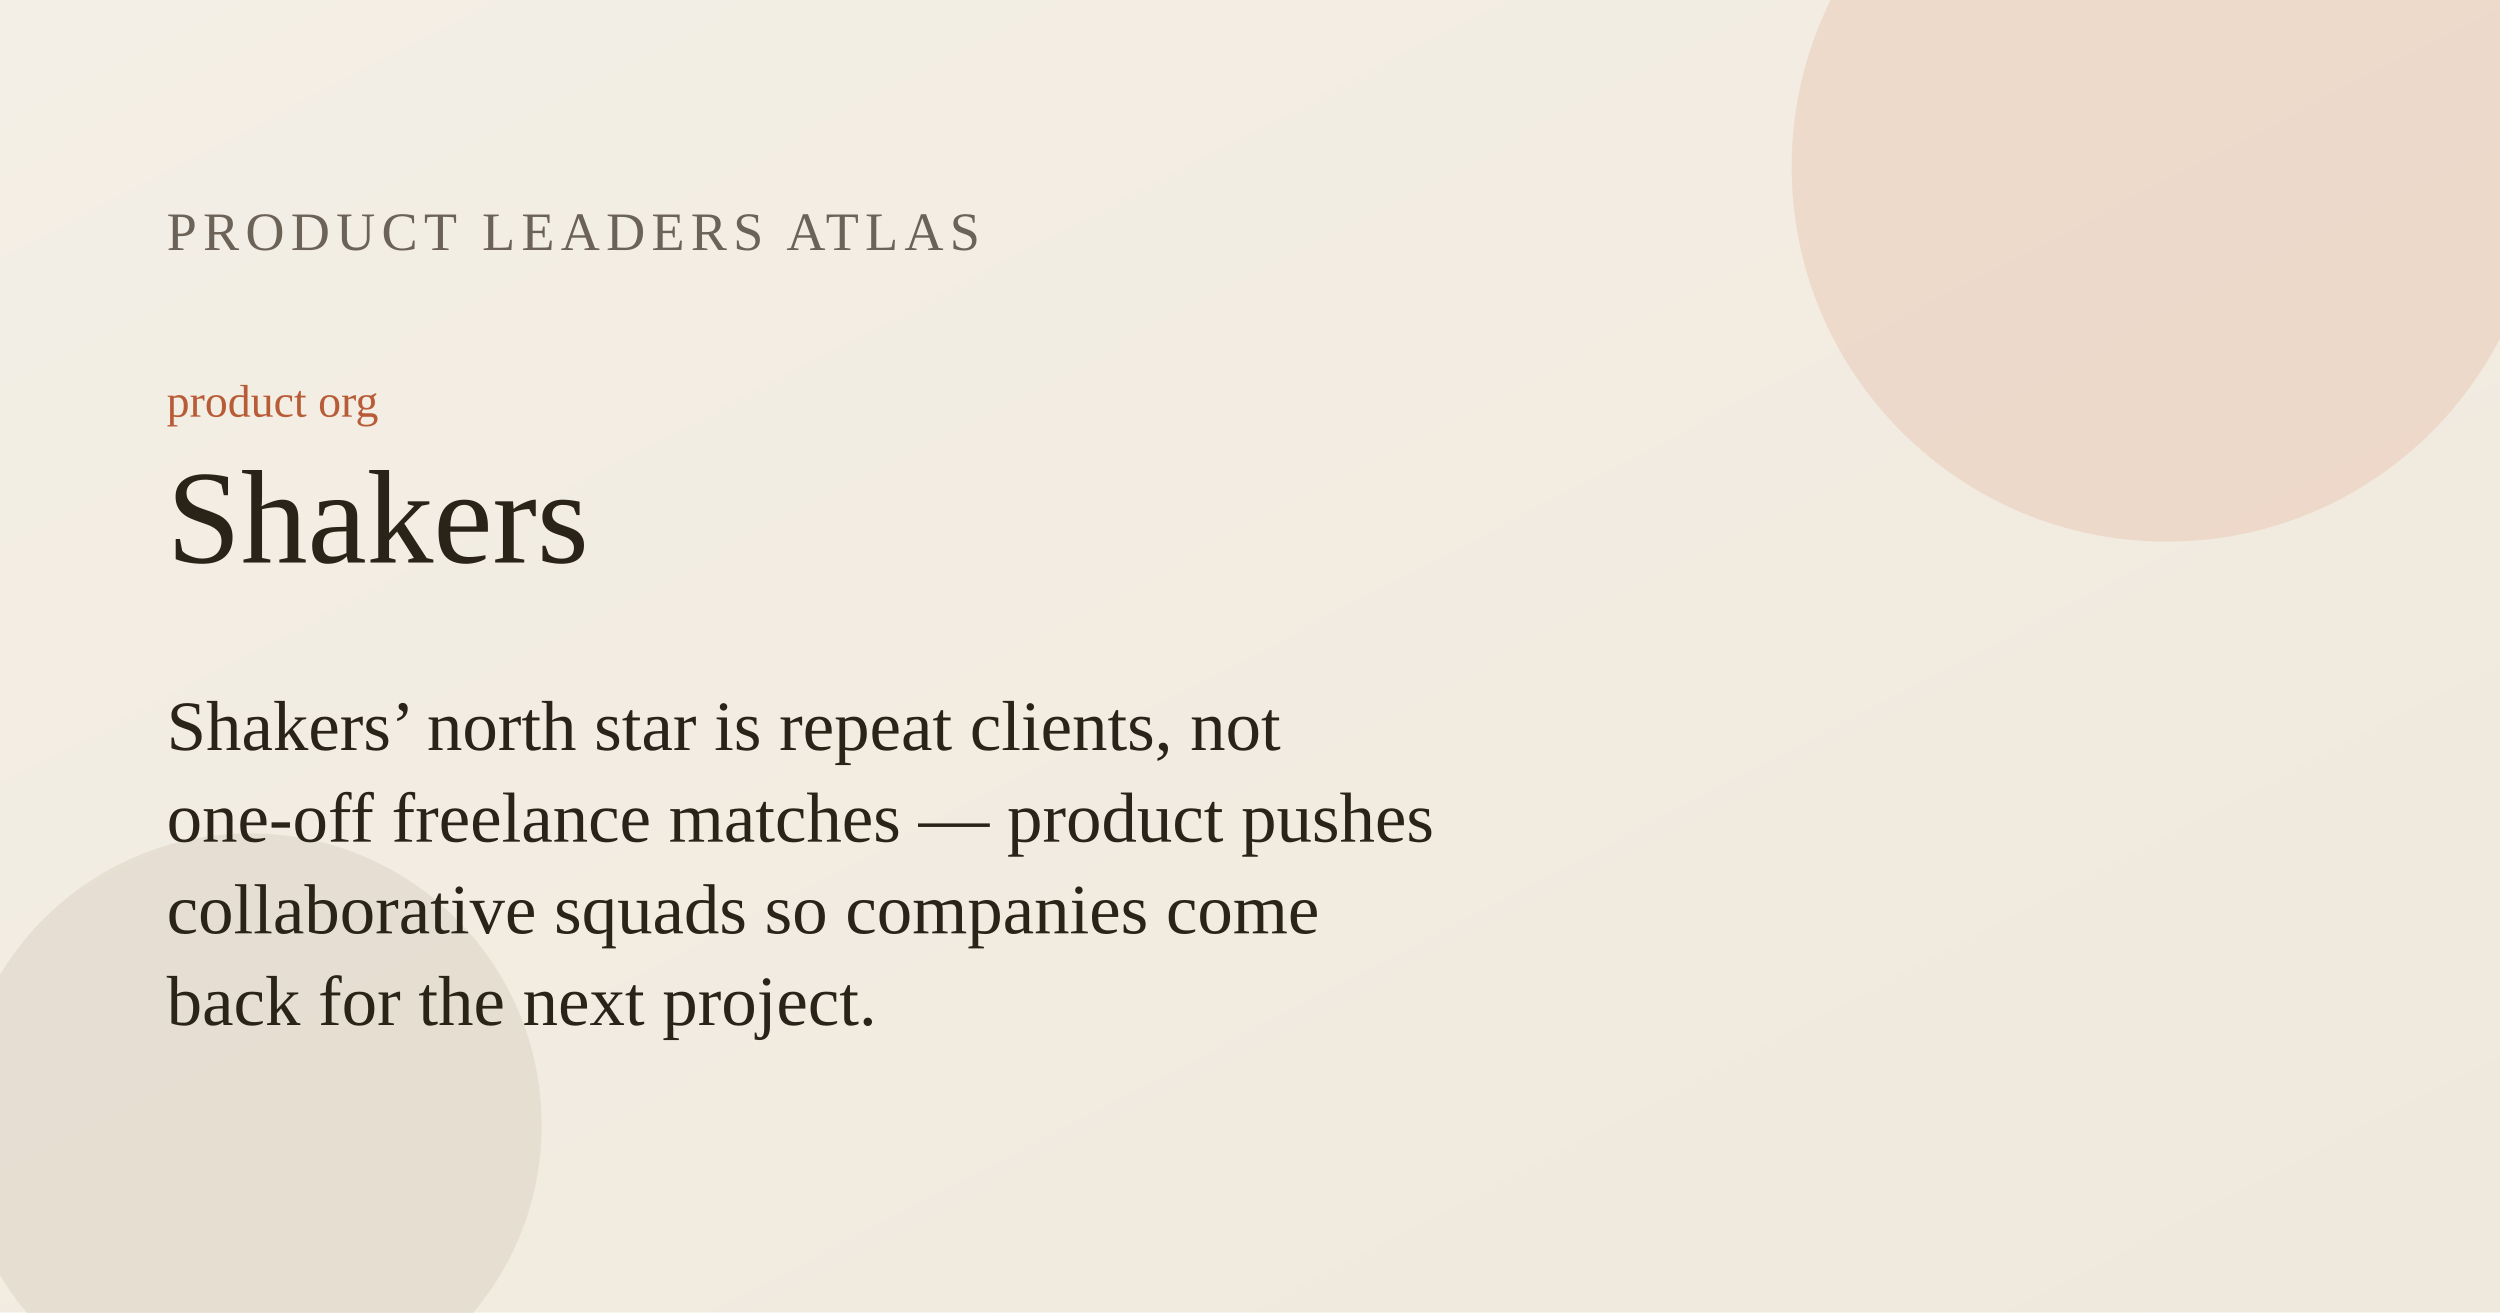
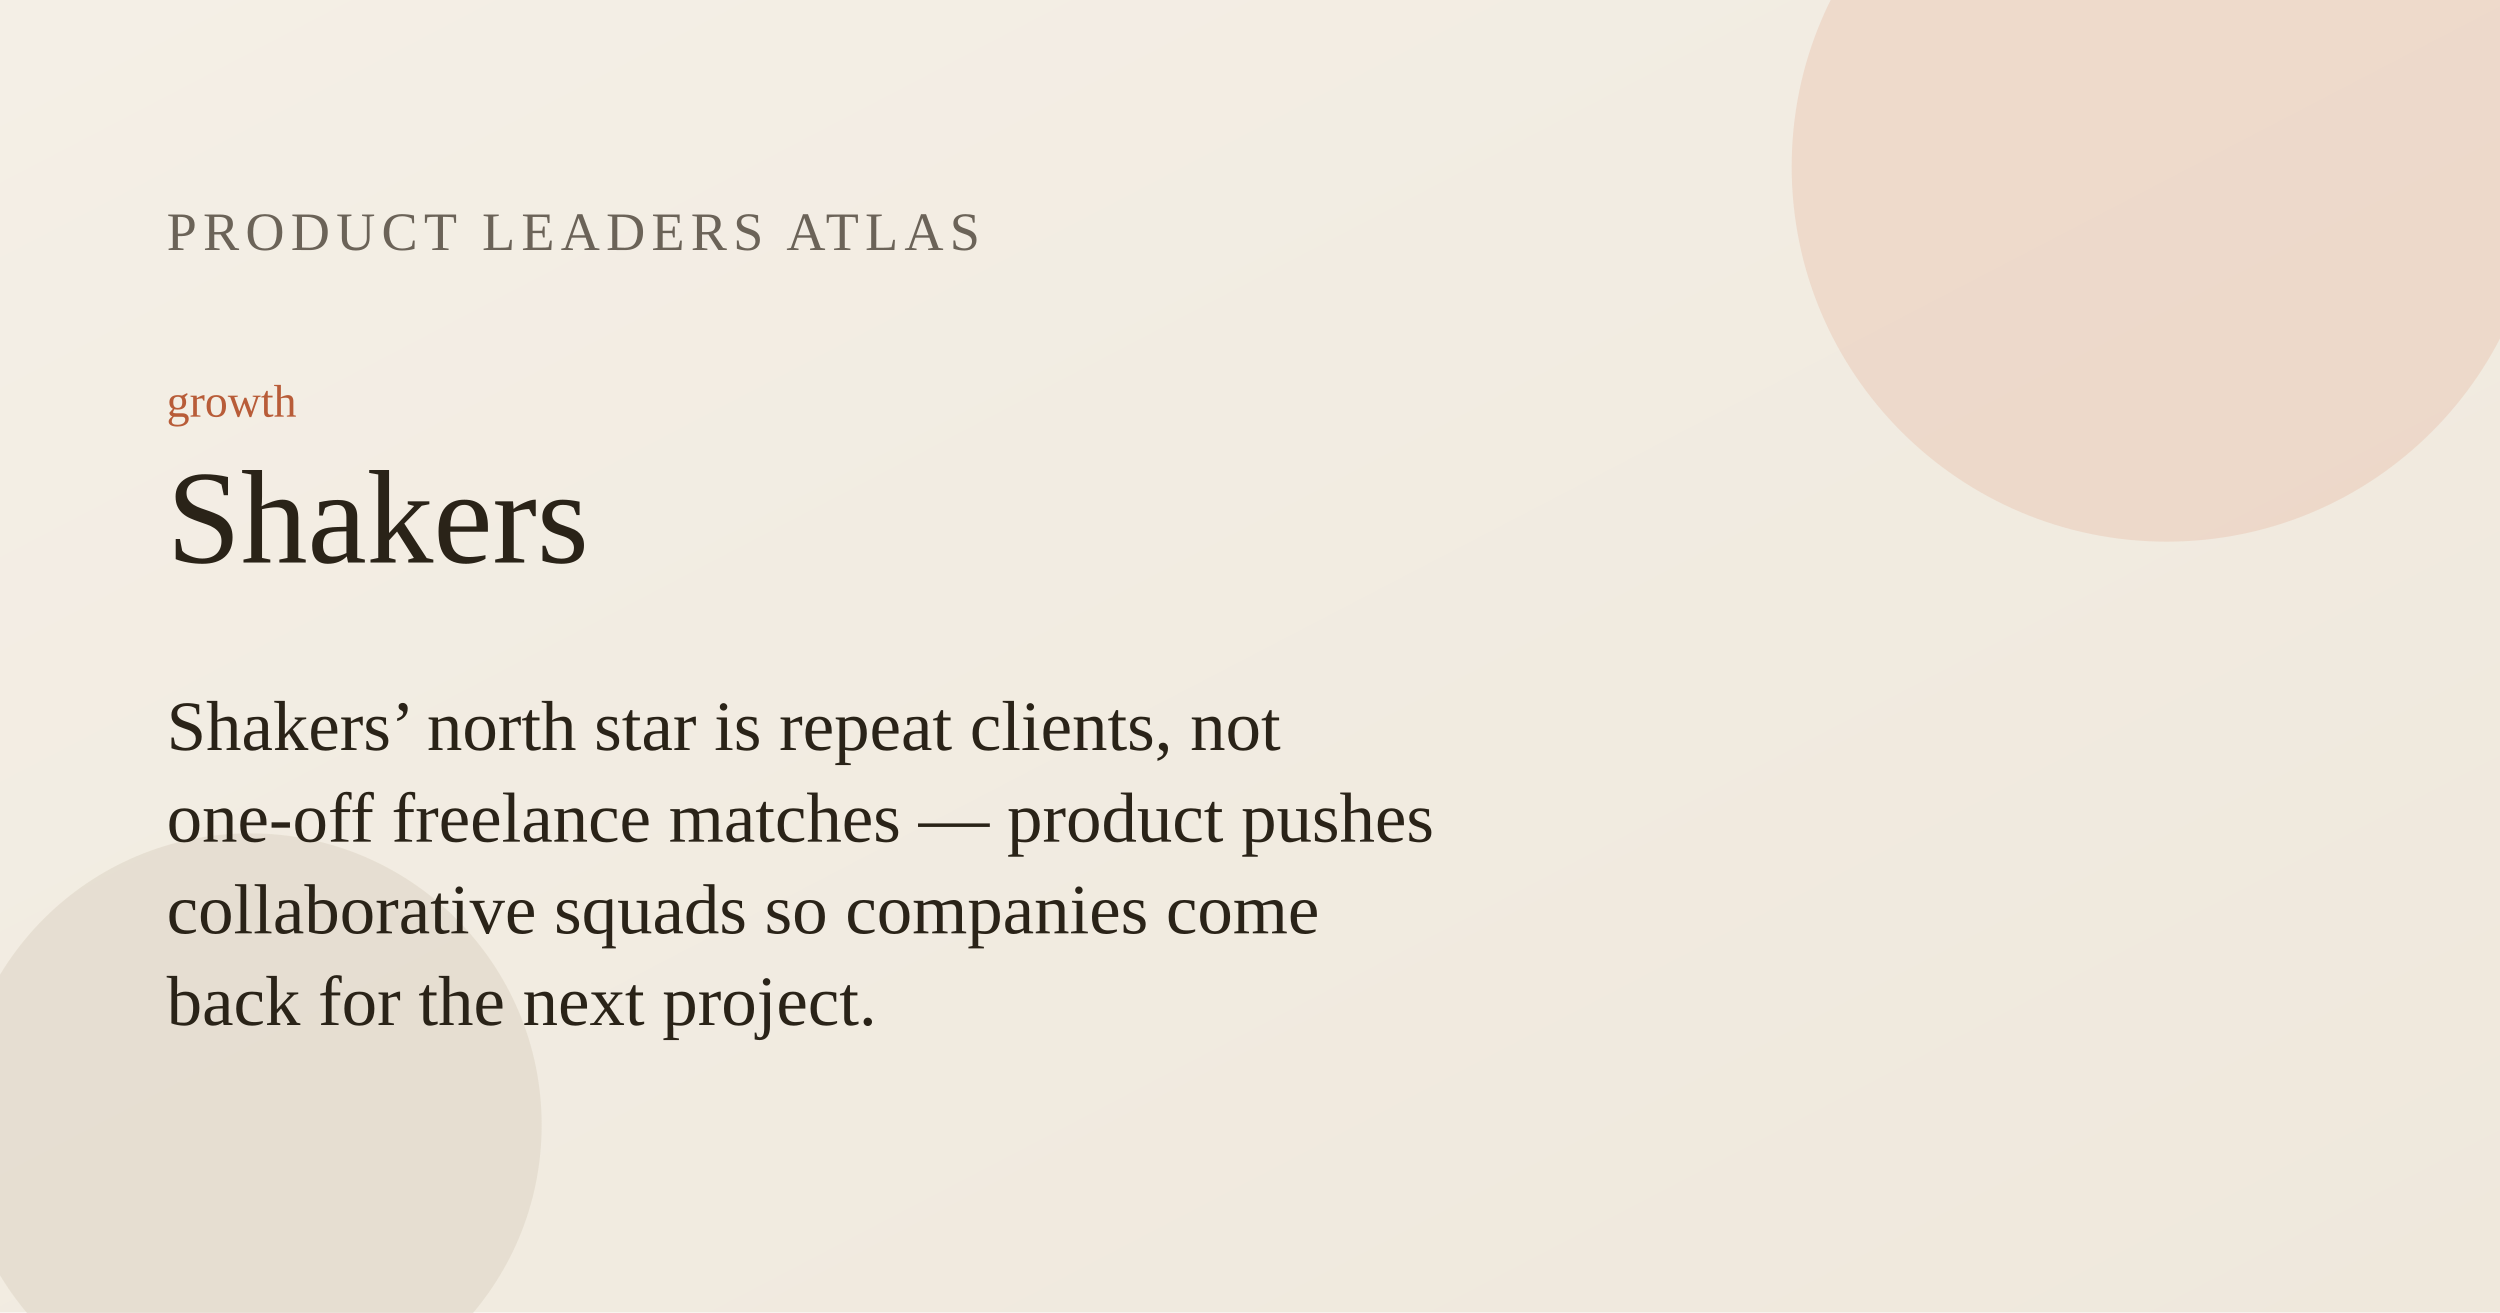
<svg xmlns="http://www.w3.org/2000/svg" width="1200" height="630" viewBox="0 0 1200 630" role="img" aria-label="Shakers">
  <defs>
    <linearGradient id="bg" x1="0" y1="0" x2="1" y2="1">
      <stop offset="0%" stop-color="#f4efe6" />
      <stop offset="100%" stop-color="#efe8dc" />
    </linearGradient>
  </defs>
  <rect width="1200" height="630" fill="url(#bg)" />
  <circle cx="1040" cy="80" r="180" fill="#e8c4b0" opacity="0.45" />
  <circle cx="120" cy="540" r="140" fill="#ddd4c4" opacity="0.55" />
  <text x="80" y="120" font-family="Georgia, 'Times New Roman', serif" font-size="26" fill="#6b6358" letter-spacing="3">PRODUCT LEADERS ATLAS</text>
-   <text x="80" y="200" font-family="Georgia, 'Times New Roman', serif" font-size="22" fill="#b85c38">product org</text>
+   <text x="80" y="200" font-family="Georgia, 'Times New Roman', serif" font-size="22" fill="#b85c38">growth</text>
  <text x="80" y="270" font-family="Georgia, 'Times New Roman', serif" font-size="64" fill="#2a2318">Shakers</text>
  <text x="80" y="360" font-family="Georgia, 'Times New Roman', serif" font-size="34" fill="#2a2318">
    <tspan x="80" dy="0">Shakers’ north star is repeat clients, not</tspan>
    <tspan x="80" dy="44">one-off freelance matches — product pushes</tspan>
    <tspan x="80" dy="44">collaborative squads so companies come</tspan>
    <tspan x="80" dy="44">back for the next project.</tspan>
  </text>
</svg>
